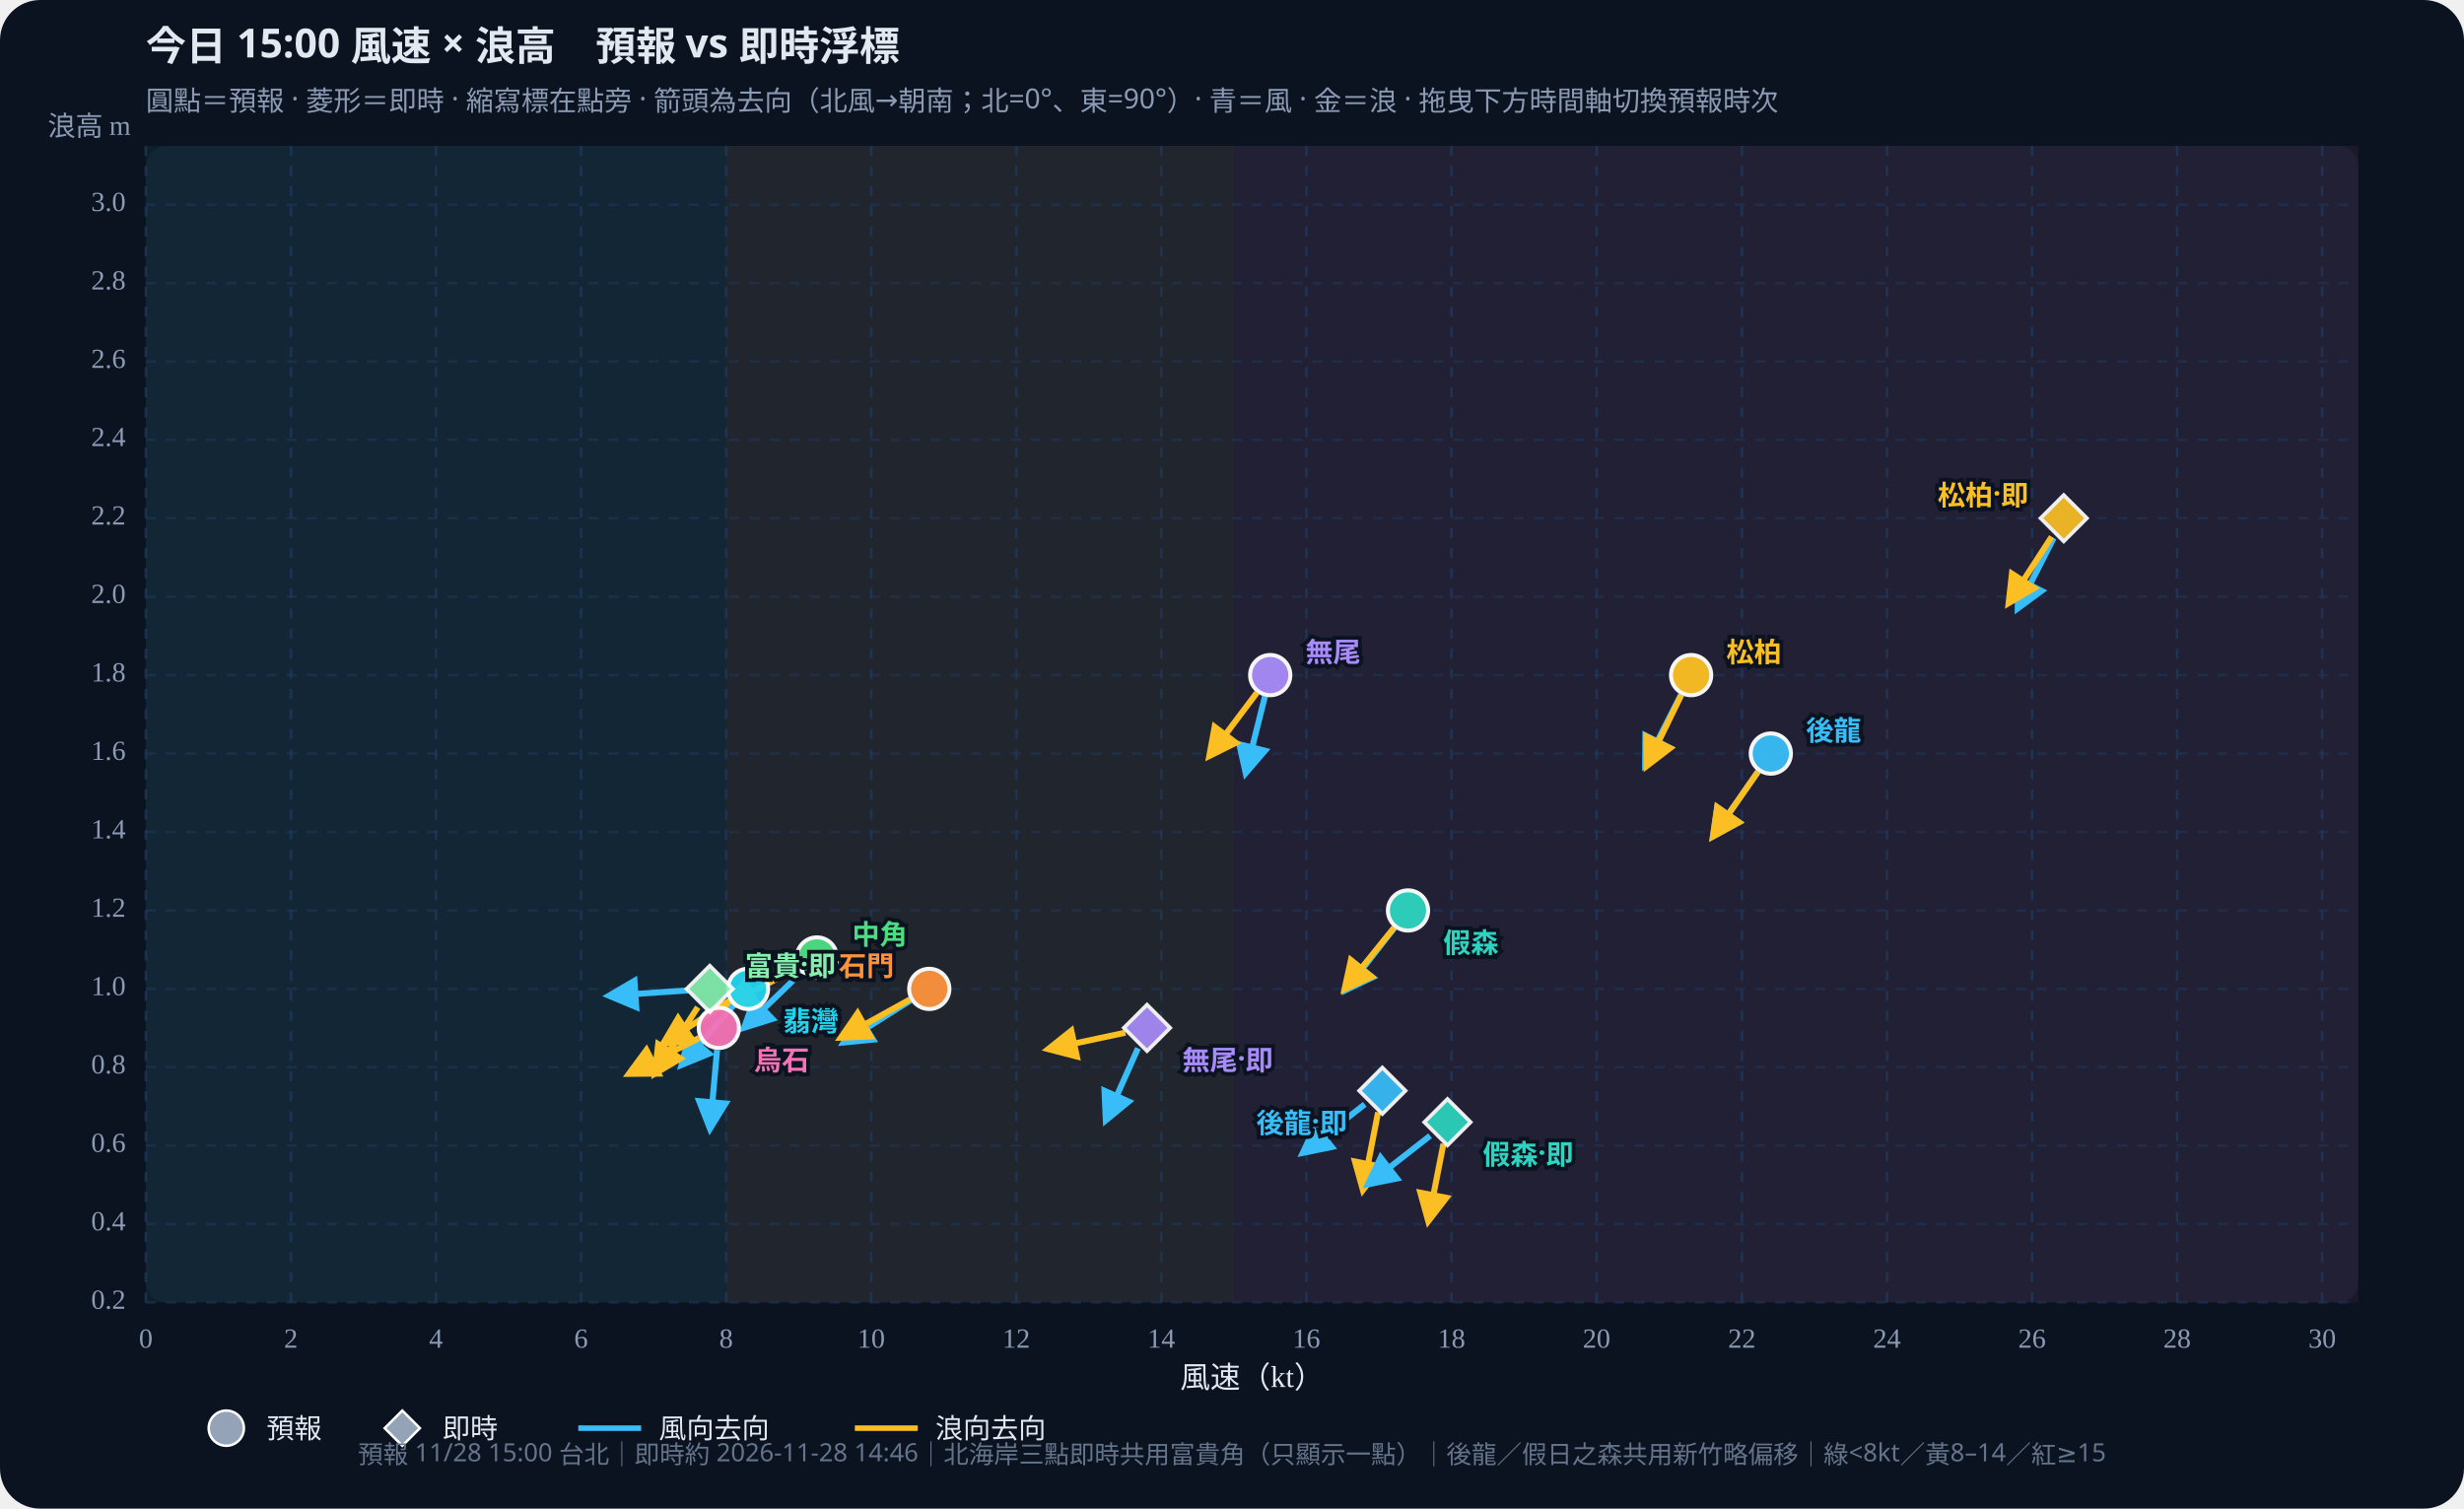
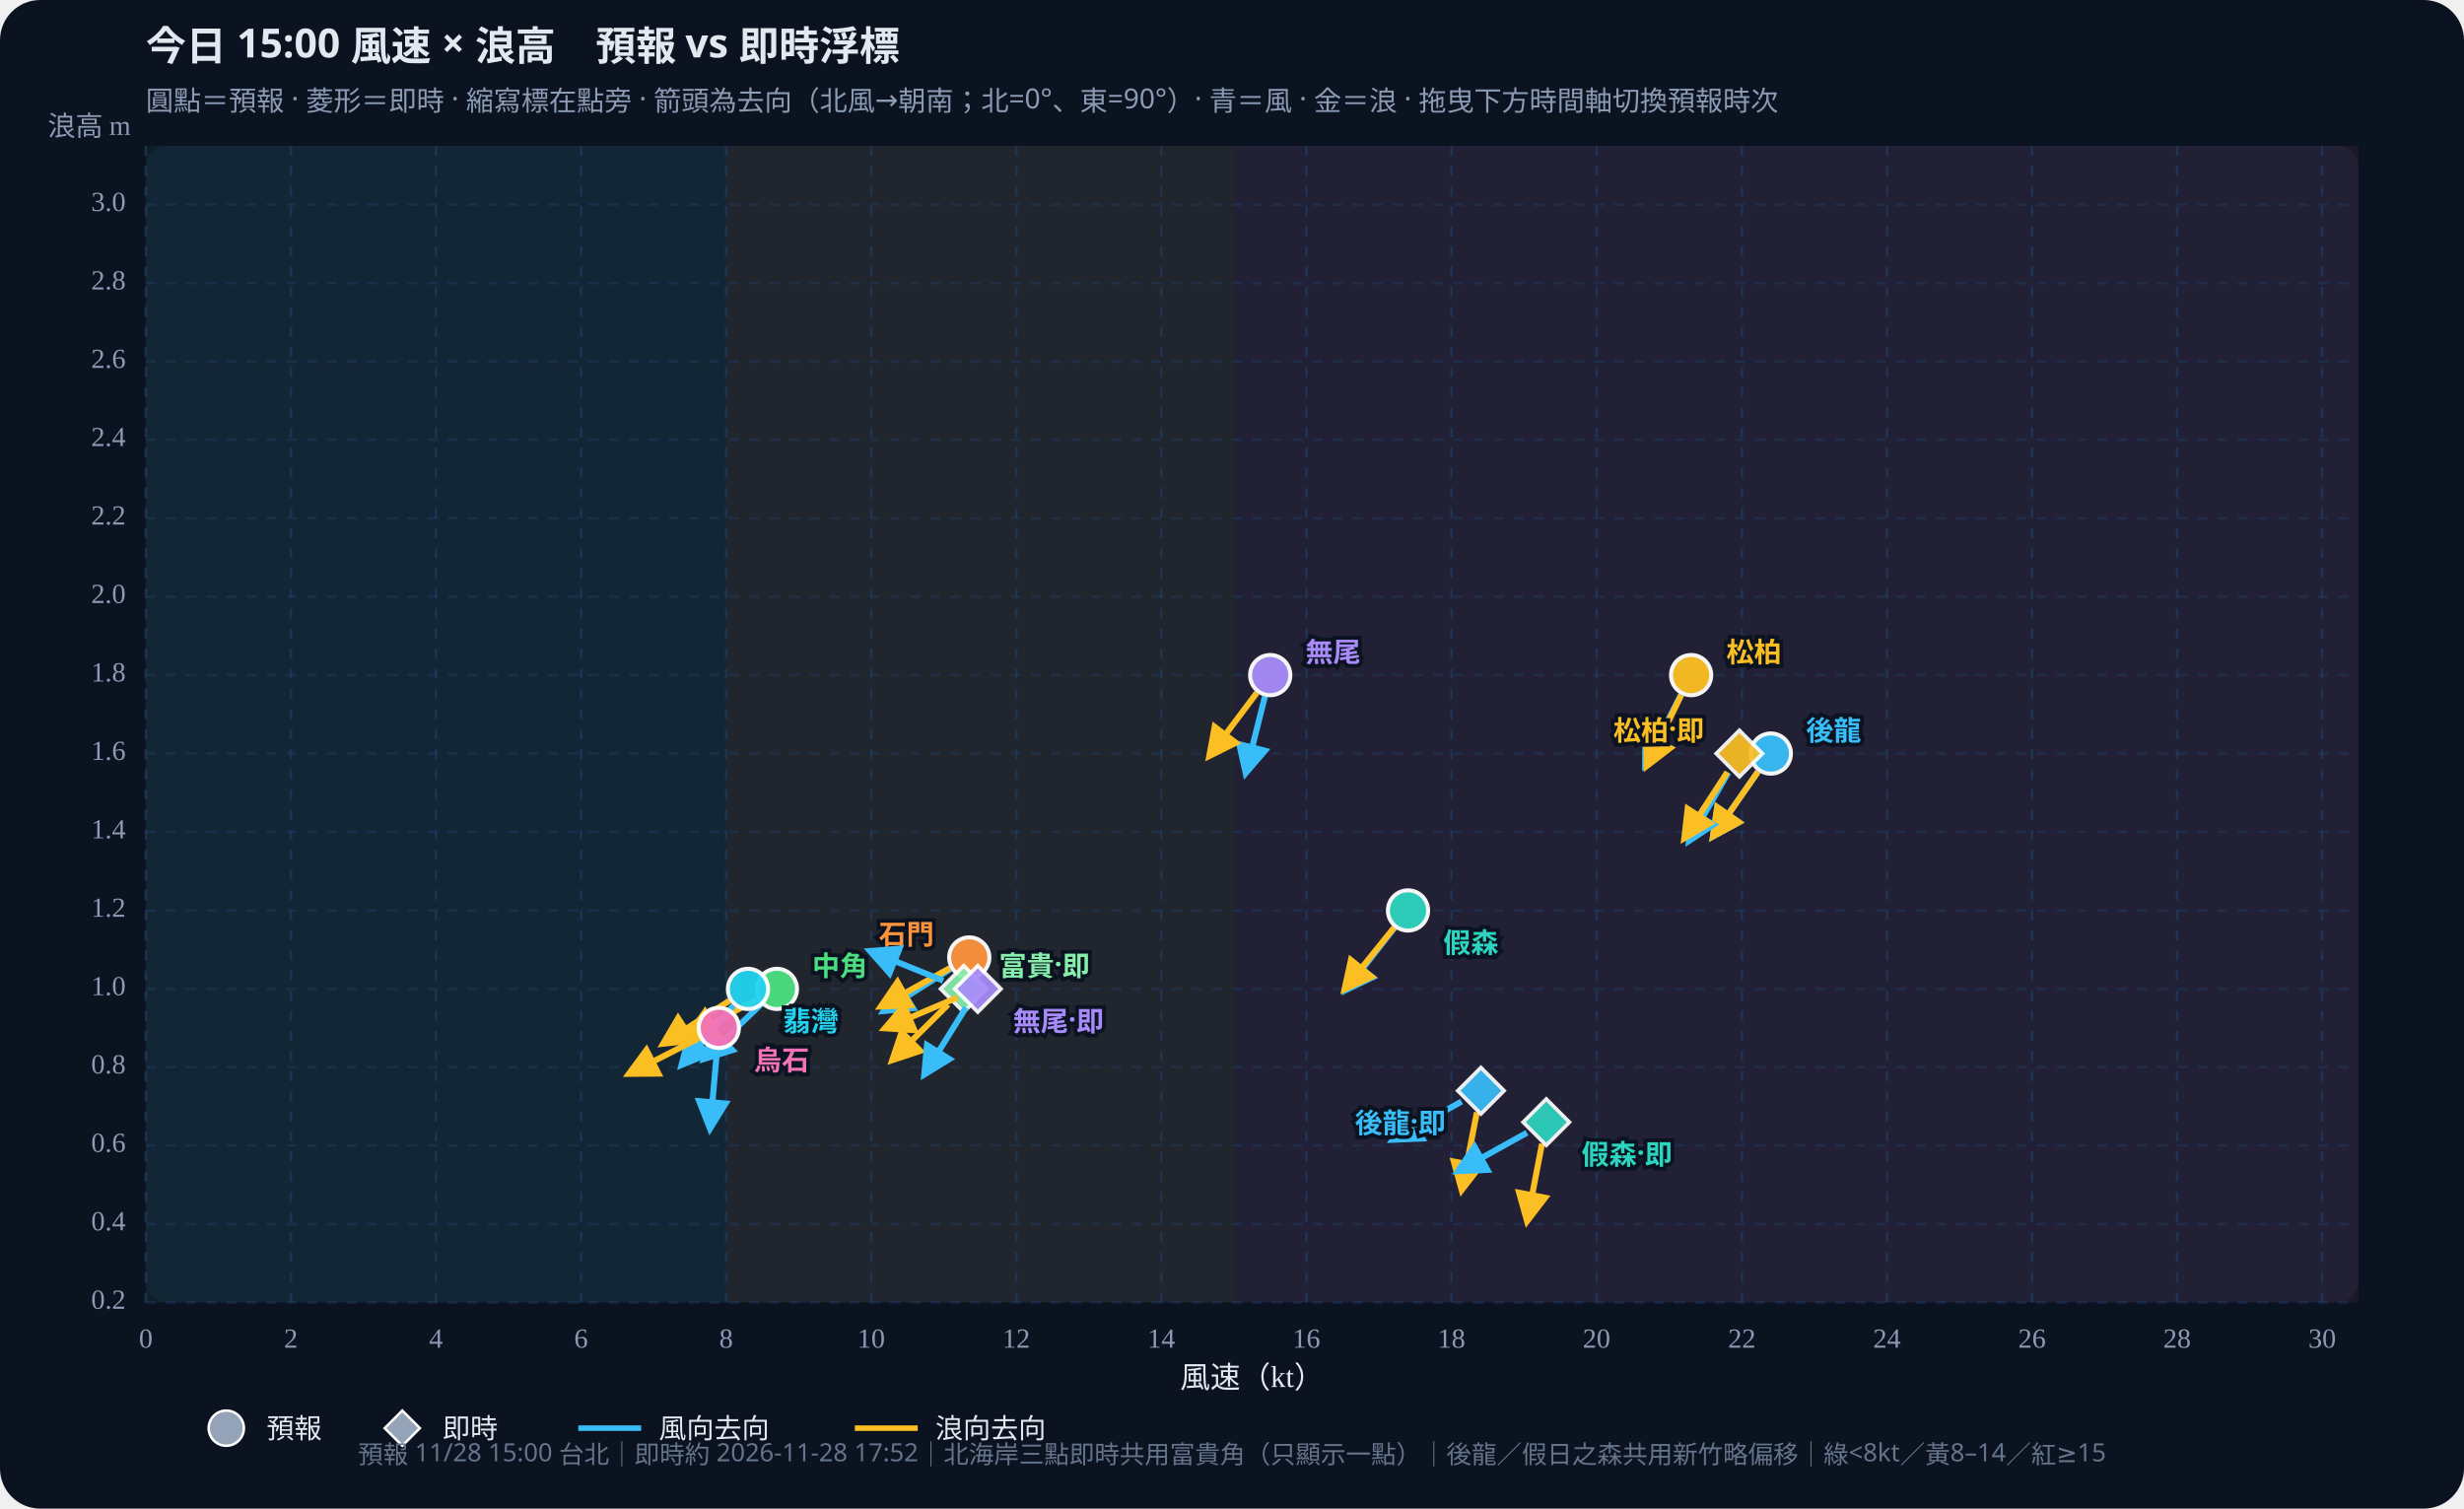
<svg xmlns="http://www.w3.org/2000/svg" id="wws-svg" viewBox="0 0 980 600" role="img" aria-label="風速與浪高散佈圖，可拖曳時間軸切換預報時次" style="width:100%;height:auto;display:block">
  <rect width="980" height="600" fill="#0b1220" rx="16" />
  <rect x="58" y="58" width="880" height="460" fill="#111a2e" rx="8" />
  <rect x="58.0" y="58" width="230.8" height="460" fill="#34d399" opacity="0.07" />
  <rect x="288.8" y="58" width="202.0" height="460" fill="#fbbf24" opacity="0.07" />
  <rect x="490.8" y="58" width="447.2" height="460" fill="#fb7185" opacity="0.07" />
  <defs>
    <marker id="arrow-38bdf8" viewBox="0 0 10 10" refX="8" refY="5" markerWidth="6" markerHeight="6" orient="auto-start-reverse">
      <path d="M0,0 L10,5 L0,10 z" fill="#38bdf8" />
    </marker>
    <marker id="arrow-fbbf24" viewBox="0 0 10 10" refX="8" refY="5" markerWidth="6" markerHeight="6" orient="auto-start-reverse">
      <path d="M0,0 L10,5 L0,10 z" fill="#fbbf24" />
    </marker>
  </defs>
  <text id="wws-title" x="58" y="24" fill="#e2e8f0" font-size="16" font-weight="700" font-family="Noto Sans TC,system-ui,sans-serif">今日 15:00 風速 × 浪高　預報 vs 即時浮標</text>
  <text x="58" y="44" fill="#8b9bb4" font-size="11" font-family="Noto Sans TC,system-ui,sans-serif">圓點＝預報 · 菱形＝即時 · 縮寫標在點旁 · 箭頭為去向（北風→朝南；北=0°、東=90°）· 青＝風 · 金＝浪 · 拖曳下方時間軸切換預報時次</text>
  <line x1="58.0" y1="58" x2="58.0" y2="518" stroke="#1e3a5f" stroke-dasharray="4 4" opacity="0.7" />
  <text x="58.0" y="536" text-anchor="middle" fill="#8b9bb4" font-size="11">0</text>
  <line x1="115.7" y1="58" x2="115.7" y2="518" stroke="#1e3a5f" stroke-dasharray="4 4" opacity="0.7" />
  <text x="115.7" y="536" text-anchor="middle" fill="#8b9bb4" font-size="11">2</text>
  <line x1="173.4" y1="58" x2="173.4" y2="518" stroke="#1e3a5f" stroke-dasharray="4 4" opacity="0.7" />
  <text x="173.4" y="536" text-anchor="middle" fill="#8b9bb4" font-size="11">4</text>
  <line x1="231.1" y1="58" x2="231.1" y2="518" stroke="#1e3a5f" stroke-dasharray="4 4" opacity="0.7" />
  <text x="231.1" y="536" text-anchor="middle" fill="#8b9bb4" font-size="11">6</text>
  <line x1="288.8" y1="58" x2="288.8" y2="518" stroke="#1e3a5f" stroke-dasharray="4 4" opacity="0.7" />
  <text x="288.8" y="536" text-anchor="middle" fill="#8b9bb4" font-size="11">8</text>
  <line x1="346.5" y1="58" x2="346.5" y2="518" stroke="#1e3a5f" stroke-dasharray="4 4" opacity="0.7" />
  <text x="346.5" y="536" text-anchor="middle" fill="#8b9bb4" font-size="11">10</text>
  <line x1="404.2" y1="58" x2="404.2" y2="518" stroke="#1e3a5f" stroke-dasharray="4 4" opacity="0.7" />
  <text x="404.2" y="536" text-anchor="middle" fill="#8b9bb4" font-size="11">12</text>
  <line x1="461.9" y1="58" x2="461.9" y2="518" stroke="#1e3a5f" stroke-dasharray="4 4" opacity="0.7" />
  <text x="461.9" y="536" text-anchor="middle" fill="#8b9bb4" font-size="11">14</text>
  <line x1="519.6" y1="58" x2="519.6" y2="518" stroke="#1e3a5f" stroke-dasharray="4 4" opacity="0.7" />
  <text x="519.6" y="536" text-anchor="middle" fill="#8b9bb4" font-size="11">16</text>
  <line x1="577.3" y1="58" x2="577.3" y2="518" stroke="#1e3a5f" stroke-dasharray="4 4" opacity="0.7" />
  <text x="577.3" y="536" text-anchor="middle" fill="#8b9bb4" font-size="11">18</text>
  <line x1="635.0" y1="58" x2="635.0" y2="518" stroke="#1e3a5f" stroke-dasharray="4 4" opacity="0.7" />
  <text x="635.0" y="536" text-anchor="middle" fill="#8b9bb4" font-size="11">20</text>
  <line x1="692.8" y1="58" x2="692.8" y2="518" stroke="#1e3a5f" stroke-dasharray="4 4" opacity="0.7" />
  <text x="692.8" y="536" text-anchor="middle" fill="#8b9bb4" font-size="11">22</text>
  <line x1="750.5" y1="58" x2="750.5" y2="518" stroke="#1e3a5f" stroke-dasharray="4 4" opacity="0.7" />
  <text x="750.5" y="536" text-anchor="middle" fill="#8b9bb4" font-size="11">24</text>
  <line x1="808.2" y1="58" x2="808.2" y2="518" stroke="#1e3a5f" stroke-dasharray="4 4" opacity="0.7" />
  <text x="808.2" y="536" text-anchor="middle" fill="#8b9bb4" font-size="11">26</text>
  <line x1="865.9" y1="58" x2="865.9" y2="518" stroke="#1e3a5f" stroke-dasharray="4 4" opacity="0.7" />
  <text x="865.9" y="536" text-anchor="middle" fill="#8b9bb4" font-size="11">28</text>
  <line x1="923.6" y1="58" x2="923.6" y2="518" stroke="#1e3a5f" stroke-dasharray="4 4" opacity="0.7" />
  <text x="923.6" y="536" text-anchor="middle" fill="#8b9bb4" font-size="11">30</text>
  <line x1="58" y1="518.0" x2="938" y2="518.0" stroke="#1e3a5f" stroke-dasharray="4 4" opacity="0.5" />
  <text x="50" y="518.0" text-anchor="end" dominant-baseline="middle" fill="#8b9bb4" font-size="11">0.2</text>
  <line x1="58" y1="486.8" x2="938" y2="486.8" stroke="#1e3a5f" stroke-dasharray="4 4" opacity="0.5" />
  <text x="50" y="486.8" text-anchor="end" dominant-baseline="middle" fill="#8b9bb4" font-size="11">0.4</text>
  <line x1="58" y1="455.6" x2="938" y2="455.6" stroke="#1e3a5f" stroke-dasharray="4 4" opacity="0.5" />
  <text x="50" y="455.6" text-anchor="end" dominant-baseline="middle" fill="#8b9bb4" font-size="11">0.6</text>
  <line x1="58" y1="424.4" x2="938" y2="424.4" stroke="#1e3a5f" stroke-dasharray="4 4" opacity="0.5" />
  <text x="50" y="424.4" text-anchor="end" dominant-baseline="middle" fill="#8b9bb4" font-size="11">0.8</text>
  <line x1="58" y1="393.3" x2="938" y2="393.3" stroke="#1e3a5f" stroke-dasharray="4 4" opacity="0.5" />
  <text x="50" y="393.3" text-anchor="end" dominant-baseline="middle" fill="#8b9bb4" font-size="11">1.0</text>
  <line x1="58" y1="362.1" x2="938" y2="362.1" stroke="#1e3a5f" stroke-dasharray="4 4" opacity="0.5" />
  <text x="50" y="362.1" text-anchor="end" dominant-baseline="middle" fill="#8b9bb4" font-size="11">1.2</text>
  <line x1="58" y1="330.9" x2="938" y2="330.9" stroke="#1e3a5f" stroke-dasharray="4 4" opacity="0.5" />
  <text x="50" y="330.9" text-anchor="end" dominant-baseline="middle" fill="#8b9bb4" font-size="11">1.4</text>
  <line x1="58" y1="299.7" x2="938" y2="299.7" stroke="#1e3a5f" stroke-dasharray="4 4" opacity="0.5" />
  <text x="50" y="299.7" text-anchor="end" dominant-baseline="middle" fill="#8b9bb4" font-size="11">1.6</text>
  <line x1="58" y1="268.5" x2="938" y2="268.5" stroke="#1e3a5f" stroke-dasharray="4 4" opacity="0.5" />
  <text x="50" y="268.5" text-anchor="end" dominant-baseline="middle" fill="#8b9bb4" font-size="11">1.8</text>
  <line x1="58" y1="237.3" x2="938" y2="237.3" stroke="#1e3a5f" stroke-dasharray="4 4" opacity="0.5" />
  <text x="50" y="237.3" text-anchor="end" dominant-baseline="middle" fill="#8b9bb4" font-size="11">2.0</text>
  <line x1="58" y1="206.1" x2="938" y2="206.1" stroke="#1e3a5f" stroke-dasharray="4 4" opacity="0.5" />
  <text x="50" y="206.1" text-anchor="end" dominant-baseline="middle" fill="#8b9bb4" font-size="11">2.2</text>
  <line x1="58" y1="174.9" x2="938" y2="174.9" stroke="#1e3a5f" stroke-dasharray="4 4" opacity="0.5" />
  <text x="50" y="174.9" text-anchor="end" dominant-baseline="middle" fill="#8b9bb4" font-size="11">2.4</text>
  <line x1="58" y1="143.8" x2="938" y2="143.8" stroke="#1e3a5f" stroke-dasharray="4 4" opacity="0.5" />
  <text x="50" y="143.8" text-anchor="end" dominant-baseline="middle" fill="#8b9bb4" font-size="11">2.6</text>
  <line x1="58" y1="112.6" x2="938" y2="112.6" stroke="#1e3a5f" stroke-dasharray="4 4" opacity="0.5" />
  <text x="50" y="112.6" text-anchor="end" dominant-baseline="middle" fill="#8b9bb4" font-size="11">2.8</text>
  <line x1="58" y1="81.4" x2="938" y2="81.4" stroke="#1e3a5f" stroke-dasharray="4 4" opacity="0.5" />
  <text x="50" y="81.4" text-anchor="end" dominant-baseline="middle" fill="#8b9bb4" font-size="11">3.0</text>
  <text x="498" y="552" text-anchor="middle" fill="#e2e8f0" font-size="12">風速（kt）</text>
  <text x="52" y="54" text-anchor="end" fill="#8b9bb4" font-size="11">浪高 m</text>
  <g id="wws-forecast-layer">
    <line x1="699.2" y1="306.9" x2="681.4" y2="332.5" stroke="#38bdf8" stroke-width="2.4" marker-end="url(#arrow-38bdf8)" />
    <line x1="699.2" y1="306.9" x2="681.4" y2="332.5" stroke="#fbbf24" stroke-width="2.4" marker-end="url(#arrow-fbbf24)" />
    <circle cx="704.3" cy="299.7" r="8.0" fill="#38bdf8" stroke="#fff" stroke-width="1.6" opacity="0.95" />
    <line x1="554.6" y1="369.0" x2="535.4" y2="393.6" stroke="#38bdf8" stroke-width="2.4" marker-end="url(#arrow-38bdf8)" />
    <line x1="554.5" y1="368.9" x2="534.9" y2="393.2" stroke="#fbbf24" stroke-width="2.4" marker-end="url(#arrow-fbbf24)" />
    <circle cx="560.0" cy="362.1" r="8.0" fill="#2dd4bf" stroke="#fff" stroke-width="1.6" opacity="0.95" />
    <line x1="668.6" y1="276.3" x2="654.4" y2="304.1" stroke="#38bdf8" stroke-width="2.4" marker-end="url(#arrow-38bdf8)" />
    <line x1="668.7" y1="276.4" x2="655.0" y2="304.5" stroke="#fbbf24" stroke-width="2.4" marker-end="url(#arrow-fbbf24)" />
    <circle cx="672.6" cy="268.5" r="8.0" fill="#fbbf24" stroke="#fff" stroke-width="1.6" opacity="0.95" />
-     <line x1="318.6" y1="386.9" x2="296.1" y2="408.6" stroke="#38bdf8" stroke-width="2.4" marker-end="url(#arrow-38bdf8)" />
-     <line x1="317.1" y1="384.9" x2="289.6" y2="399.6" stroke="#fbbf24" stroke-width="2.4" marker-end="url(#arrow-fbbf24)" />
-     <circle cx="324.9" cy="380.8" r="8.0" fill="#4ade80" stroke="#fff" stroke-width="1.6" opacity="0.95" />
+     <line x1="302.7" y1="399.4" x2="280.2" y2="421.0" stroke="#38bdf8" stroke-width="2.4" marker-end="url(#arrow-38bdf8)" />
+     <line x1="301.2" y1="397.4" x2="273.7" y2="412.0" stroke="#fbbf24" stroke-width="2.4" marker-end="url(#arrow-fbbf24)" />
+     <circle cx="309.0" cy="393.3" r="8.0" fill="#4ade80" stroke="#fff" stroke-width="1.6" opacity="0.95" />
    <line x1="291.7" y1="399.9" x2="271.2" y2="423.4" stroke="#38bdf8" stroke-width="2.4" marker-end="url(#arrow-38bdf8)" />
    <line x1="290.1" y1="398.0" x2="263.9" y2="415.0" stroke="#fbbf24" stroke-width="2.4" marker-end="url(#arrow-fbbf24)" />
    <circle cx="297.5" cy="393.3" r="8.0" fill="#22d3ee" stroke="#fff" stroke-width="1.6" opacity="0.95" />
-     <line x1="362.1" y1="397.9" x2="335.7" y2="414.5" stroke="#38bdf8" stroke-width="2.4" marker-end="url(#arrow-38bdf8)" />
-     <line x1="361.9" y1="397.5" x2="334.6" y2="412.6" stroke="#fbbf24" stroke-width="2.4" marker-end="url(#arrow-fbbf24)" />
-     <circle cx="369.6" cy="393.3" r="8.0" fill="#fb923c" stroke="#fff" stroke-width="1.6" opacity="0.95" />
+     <line x1="378.0" y1="385.4" x2="351.6" y2="402.0" stroke="#38bdf8" stroke-width="2.4" marker-end="url(#arrow-38bdf8)" />
+     <line x1="377.8" y1="385.0" x2="350.5" y2="400.2" stroke="#fbbf24" stroke-width="2.4" marker-end="url(#arrow-fbbf24)" />
+     <circle cx="385.5" cy="380.8" r="8.0" fill="#fb923c" stroke="#fff" stroke-width="1.6" opacity="0.95" />
    <line x1="503.1" y1="277.0" x2="495.5" y2="307.3" stroke="#38bdf8" stroke-width="2.4" marker-end="url(#arrow-38bdf8)" />
    <line x1="499.9" y1="275.5" x2="481.1" y2="300.5" stroke="#fbbf24" stroke-width="2.4" marker-end="url(#arrow-fbbf24)" />
    <circle cx="505.2" cy="268.5" r="8.0" fill="#a78bfa" stroke="#fff" stroke-width="1.6" opacity="0.95" />
    <line x1="285.2" y1="417.6" x2="282.4" y2="448.7" stroke="#38bdf8" stroke-width="2.4" marker-end="url(#arrow-38bdf8)" />
    <line x1="278.1" y1="412.8" x2="250.3" y2="427.0" stroke="#fbbf24" stroke-width="2.4" marker-end="url(#arrow-fbbf24)" />
    <circle cx="285.9" cy="408.8" r="8.0" fill="#f472b6" stroke="#fff" stroke-width="1.6" opacity="0.95" />
    <text x="718.3" y="289.7" text-anchor="start" dominant-baseline="central" fill="#38bdf8" font-size="11" font-weight="700" font-family="Noto Sans TC,system-ui,sans-serif" stroke="#0b1220" stroke-width="3" paint-order="stroke">後龍</text>
    <text x="574.0" y="374.1" text-anchor="start" dominant-baseline="central" fill="#2dd4bf" font-size="11" font-weight="700" font-family="Noto Sans TC,system-ui,sans-serif" stroke="#0b1220" stroke-width="3" paint-order="stroke">假森</text>
    <text x="686.6" y="258.5" text-anchor="start" dominant-baseline="central" fill="#fbbf24" font-size="11" font-weight="700" font-family="Noto Sans TC,system-ui,sans-serif" stroke="#0b1220" stroke-width="3" paint-order="stroke">松柏</text>
-     <text x="338.9" y="370.8" text-anchor="start" dominant-baseline="central" fill="#4ade80" font-size="11" font-weight="700" font-family="Noto Sans TC,system-ui,sans-serif" stroke="#0b1220" stroke-width="3" paint-order="stroke">中角</text>
+     <text x="323.0" y="383.3" text-anchor="start" dominant-baseline="central" fill="#4ade80" font-size="11" font-weight="700" font-family="Noto Sans TC,system-ui,sans-serif" stroke="#0b1220" stroke-width="3" paint-order="stroke">中角</text>
    <text x="311.5" y="405.3" text-anchor="start" dominant-baseline="central" fill="#22d3ee" font-size="11" font-weight="700" font-family="Noto Sans TC,system-ui,sans-serif" stroke="#0b1220" stroke-width="3" paint-order="stroke">翡灣</text>
-     <text x="355.6" y="383.3" text-anchor="end" dominant-baseline="central" fill="#fb923c" font-size="11" font-weight="700" font-family="Noto Sans TC,system-ui,sans-serif" stroke="#0b1220" stroke-width="3" paint-order="stroke">石門</text>
+     <text x="371.5" y="370.8" text-anchor="end" dominant-baseline="central" fill="#fb923c" font-size="11" font-weight="700" font-family="Noto Sans TC,system-ui,sans-serif" stroke="#0b1220" stroke-width="3" paint-order="stroke">石門</text>
    <text x="519.2" y="258.5" text-anchor="start" dominant-baseline="central" fill="#a78bfa" font-size="11" font-weight="700" font-family="Noto Sans TC,system-ui,sans-serif" stroke="#0b1220" stroke-width="3" paint-order="stroke">無尾</text>
    <text x="299.9" y="420.8" text-anchor="start" dominant-baseline="central" fill="#f472b6" font-size="11" font-weight="700" font-family="Noto Sans TC,system-ui,sans-serif" stroke="#0b1220" stroke-width="3" paint-order="stroke">烏石</text>
  </g>
  <g id="wws-live-layer">
-     <line x1="542.8" y1="439.2" x2="518.3" y2="458.4" stroke="#38bdf8" stroke-width="2.4" marker-end="url(#arrow-38bdf8)" />
-     <line x1="548.1" y1="442.4" x2="542.1" y2="473.1" stroke="#fbbf24" stroke-width="2.4" marker-end="url(#arrow-fbbf24)" />
-     <polygon points="549.8,424.6 559.0,433.8 549.8,443.0 540.6,433.8" fill="#38bdf8" stroke="#fff" stroke-width="1.5" opacity="0.92" />
-     <line x1="568.8" y1="451.7" x2="544.2" y2="470.9" stroke="#38bdf8" stroke-width="2.4" marker-end="url(#arrow-38bdf8)" />
-     <line x1="574.1" y1="454.9" x2="568.1" y2="485.5" stroke="#fbbf24" stroke-width="2.4" marker-end="url(#arrow-fbbf24)" />
-     <polygon points="575.7,437.1 584.9,446.3 575.7,455.5 566.5,446.3" fill="#2dd4bf" stroke="#fff" stroke-width="1.5" opacity="0.92" />
-     <line x1="816.8" y1="214.0" x2="802.6" y2="241.8" stroke="#38bdf8" stroke-width="2.4" marker-end="url(#arrow-38bdf8)" />
-     <line x1="816.0" y1="213.5" x2="799.0" y2="239.7" stroke="#fbbf24" stroke-width="2.4" marker-end="url(#arrow-fbbf24)" />
-     <polygon points="820.8,196.9 830.0,206.1 820.8,215.3 811.6,206.1" fill="#fbbf24" stroke="#fff" stroke-width="1.5" opacity="0.92" />
-     <line x1="273.6" y1="393.9" x2="242.4" y2="396.0" stroke="#38bdf8" stroke-width="2.4" marker-end="url(#arrow-38bdf8)" />
-     <line x1="277.5" y1="400.6" x2="260.6" y2="426.8" stroke="#fbbf24" stroke-width="2.4" marker-end="url(#arrow-fbbf24)" />
-     <polygon points="282.3,384.1 291.5,393.3 282.3,402.5 273.1,393.3" fill="#86efac" stroke="#fff" stroke-width="1.5" opacity="0.92" />
-     <line x1="452.6" y1="416.9" x2="439.9" y2="445.4" stroke="#38bdf8" stroke-width="2.4" marker-end="url(#arrow-38bdf8)" />
-     <line x1="447.6" y1="410.7" x2="417.1" y2="417.2" stroke="#fbbf24" stroke-width="2.4" marker-end="url(#arrow-fbbf24)" />
-     <polygon points="456.2,399.6 465.4,408.8 456.2,418.0 447.0,408.8" fill="#a78bfa" stroke="#fff" stroke-width="1.5" opacity="0.92" />
-     <text x="535.8" y="445.8" text-anchor="end" dominant-baseline="central" fill="#38bdf8" font-size="11" font-weight="700" font-family="Noto Sans TC,system-ui,sans-serif" stroke="#0b1220" stroke-width="3" paint-order="stroke">後龍·即</text>
-     <text x="589.7" y="458.3" text-anchor="start" dominant-baseline="central" fill="#2dd4bf" font-size="11" font-weight="700" font-family="Noto Sans TC,system-ui,sans-serif" stroke="#0b1220" stroke-width="3" paint-order="stroke">假森·即</text>
-     <text x="806.8" y="196.1" text-anchor="end" dominant-baseline="central" fill="#fbbf24" font-size="11" font-weight="700" font-family="Noto Sans TC,system-ui,sans-serif" stroke="#0b1220" stroke-width="3" paint-order="stroke">松柏·即</text>
-     <text x="296.3" y="383.3" text-anchor="start" dominant-baseline="central" fill="#86efac" font-size="11" font-weight="700" font-family="Noto Sans TC,system-ui,sans-serif" stroke="#0b1220" stroke-width="3" paint-order="stroke">富貴·即</text>
-     <text x="470.2" y="420.8" text-anchor="start" dominant-baseline="central" fill="#a78bfa" font-size="11" font-weight="700" font-family="Noto Sans TC,system-ui,sans-serif" stroke="#0b1220" stroke-width="3" paint-order="stroke">無尾·即</text>
+     <line x1="581.3" y1="438.1" x2="554.1" y2="453.2" stroke="#38bdf8" stroke-width="2.4" marker-end="url(#arrow-38bdf8)" />
+     <line x1="587.4" y1="442.4" x2="581.4" y2="473.1" stroke="#fbbf24" stroke-width="2.4" marker-end="url(#arrow-fbbf24)" />
+     <polygon points="589.0,424.6 598.2,433.8 589.0,443.0 579.8,433.8" fill="#38bdf8" stroke="#fff" stroke-width="1.5" opacity="0.92" />
+     <line x1="607.3" y1="450.5" x2="580.0" y2="465.7" stroke="#38bdf8" stroke-width="2.4" marker-end="url(#arrow-38bdf8)" />
+     <line x1="613.3" y1="454.9" x2="607.4" y2="485.5" stroke="#fbbf24" stroke-width="2.4" marker-end="url(#arrow-fbbf24)" />
+     <polygon points="615.0,437.1 624.2,446.3 615.0,455.5 605.8,446.3" fill="#2dd4bf" stroke="#fff" stroke-width="1.5" opacity="0.92" />
+     <line x1="687.4" y1="307.3" x2="671.8" y2="334.3" stroke="#38bdf8" stroke-width="2.4" marker-end="url(#arrow-38bdf8)" />
+     <line x1="687.0" y1="307.1" x2="670.0" y2="333.2" stroke="#fbbf24" stroke-width="2.4" marker-end="url(#arrow-fbbf24)" />
+     <polygon points="691.8,290.5 701.0,299.7 691.8,308.9 682.6,299.7" fill="#fbbf24" stroke="#fff" stroke-width="1.5" opacity="0.92" />
+     <line x1="375.1" y1="390.0" x2="346.2" y2="378.3" stroke="#38bdf8" stroke-width="2.4" marker-end="url(#arrow-38bdf8)" />
+     <line x1="377.1" y1="399.5" x2="355.0" y2="421.5" stroke="#fbbf24" stroke-width="2.4" marker-end="url(#arrow-fbbf24)" />
+     <polygon points="383.3,384.1 392.5,393.3 383.3,402.5 374.1,393.3" fill="#86efac" stroke="#fff" stroke-width="1.5" opacity="0.92" />
+     <line x1="384.2" y1="400.7" x2="367.7" y2="427.2" stroke="#38bdf8" stroke-width="2.4" marker-end="url(#arrow-38bdf8)" />
+     <line x1="380.8" y1="396.7" x2="352.1" y2="408.9" stroke="#fbbf24" stroke-width="2.4" marker-end="url(#arrow-fbbf24)" />
+     <polygon points="388.9,384.1 398.1,393.3 388.9,402.5 379.7,393.3" fill="#a78bfa" stroke="#fff" stroke-width="1.5" opacity="0.92" />
+     <text x="575.0" y="445.8" text-anchor="end" dominant-baseline="central" fill="#38bdf8" font-size="11" font-weight="700" font-family="Noto Sans TC,system-ui,sans-serif" stroke="#0b1220" stroke-width="3" paint-order="stroke">後龍·即</text>
+     <text x="629.0" y="458.3" text-anchor="start" dominant-baseline="central" fill="#2dd4bf" font-size="11" font-weight="700" font-family="Noto Sans TC,system-ui,sans-serif" stroke="#0b1220" stroke-width="3" paint-order="stroke">假森·即</text>
+     <text x="677.8" y="289.7" text-anchor="end" dominant-baseline="central" fill="#fbbf24" font-size="11" font-weight="700" font-family="Noto Sans TC,system-ui,sans-serif" stroke="#0b1220" stroke-width="3" paint-order="stroke">松柏·即</text>
+     <text x="397.3" y="383.3" text-anchor="start" dominant-baseline="central" fill="#86efac" font-size="11" font-weight="700" font-family="Noto Sans TC,system-ui,sans-serif" stroke="#0b1220" stroke-width="3" paint-order="stroke">富貴·即</text>
+     <text x="402.9" y="405.3" text-anchor="start" dominant-baseline="central" fill="#a78bfa" font-size="11" font-weight="700" font-family="Noto Sans TC,system-ui,sans-serif" stroke="#0b1220" stroke-width="3" paint-order="stroke">無尾·即</text>
  </g>
  <circle cx="90" cy="568" r="7" fill="#94a3b8" stroke="#fff" />
  <text x="106" y="572" fill="#e2e8f0" font-size="11" font-family="Noto Sans TC,system-ui,sans-serif">預報</text>
  <polygon points="160,561 167,568 160,575 153,568" fill="#94a3b8" stroke="#fff" />
  <text x="176" y="572" fill="#e2e8f0" font-size="11" font-family="Noto Sans TC,system-ui,sans-serif">即時</text>
  <line x1="230" y1="568" x2="255" y2="568" stroke="#38bdf8" stroke-width="2.2" />
  <text x="262" y="572" fill="#e2e8f0" font-size="11" font-family="Noto Sans TC,system-ui,sans-serif">風向去向</text>
  <line x1="340" y1="568" x2="365" y2="568" stroke="#fbbf24" stroke-width="2.2" />
  <text x="372" y="572" fill="#e2e8f0" font-size="11" font-family="Noto Sans TC,system-ui,sans-serif">浪向去向</text>
-   <text id="wws-foot" x="490" y="582" text-anchor="middle" fill="#64748b" font-size="10" font-family="Noto Sans TC,system-ui,sans-serif">預報 11/28 15:00 台北｜即時約 2026-11-28 14:46｜北海岸三點即時共用富貴角（只顯示一點）｜後龍／假日之森共用新竹略偏移｜綠&lt;8kt／黃8–14／紅≥15</text>
+   <text id="wws-foot" x="490" y="582" text-anchor="middle" fill="#64748b" font-size="10" font-family="Noto Sans TC,system-ui,sans-serif">預報 11/28 15:00 台北｜即時約 2026-11-28 17:52｜北海岸三點即時共用富貴角（只顯示一點）｜後龍／假日之森共用新竹略偏移｜綠&lt;8kt／黃8–14／紅≥15</text>
</svg>
